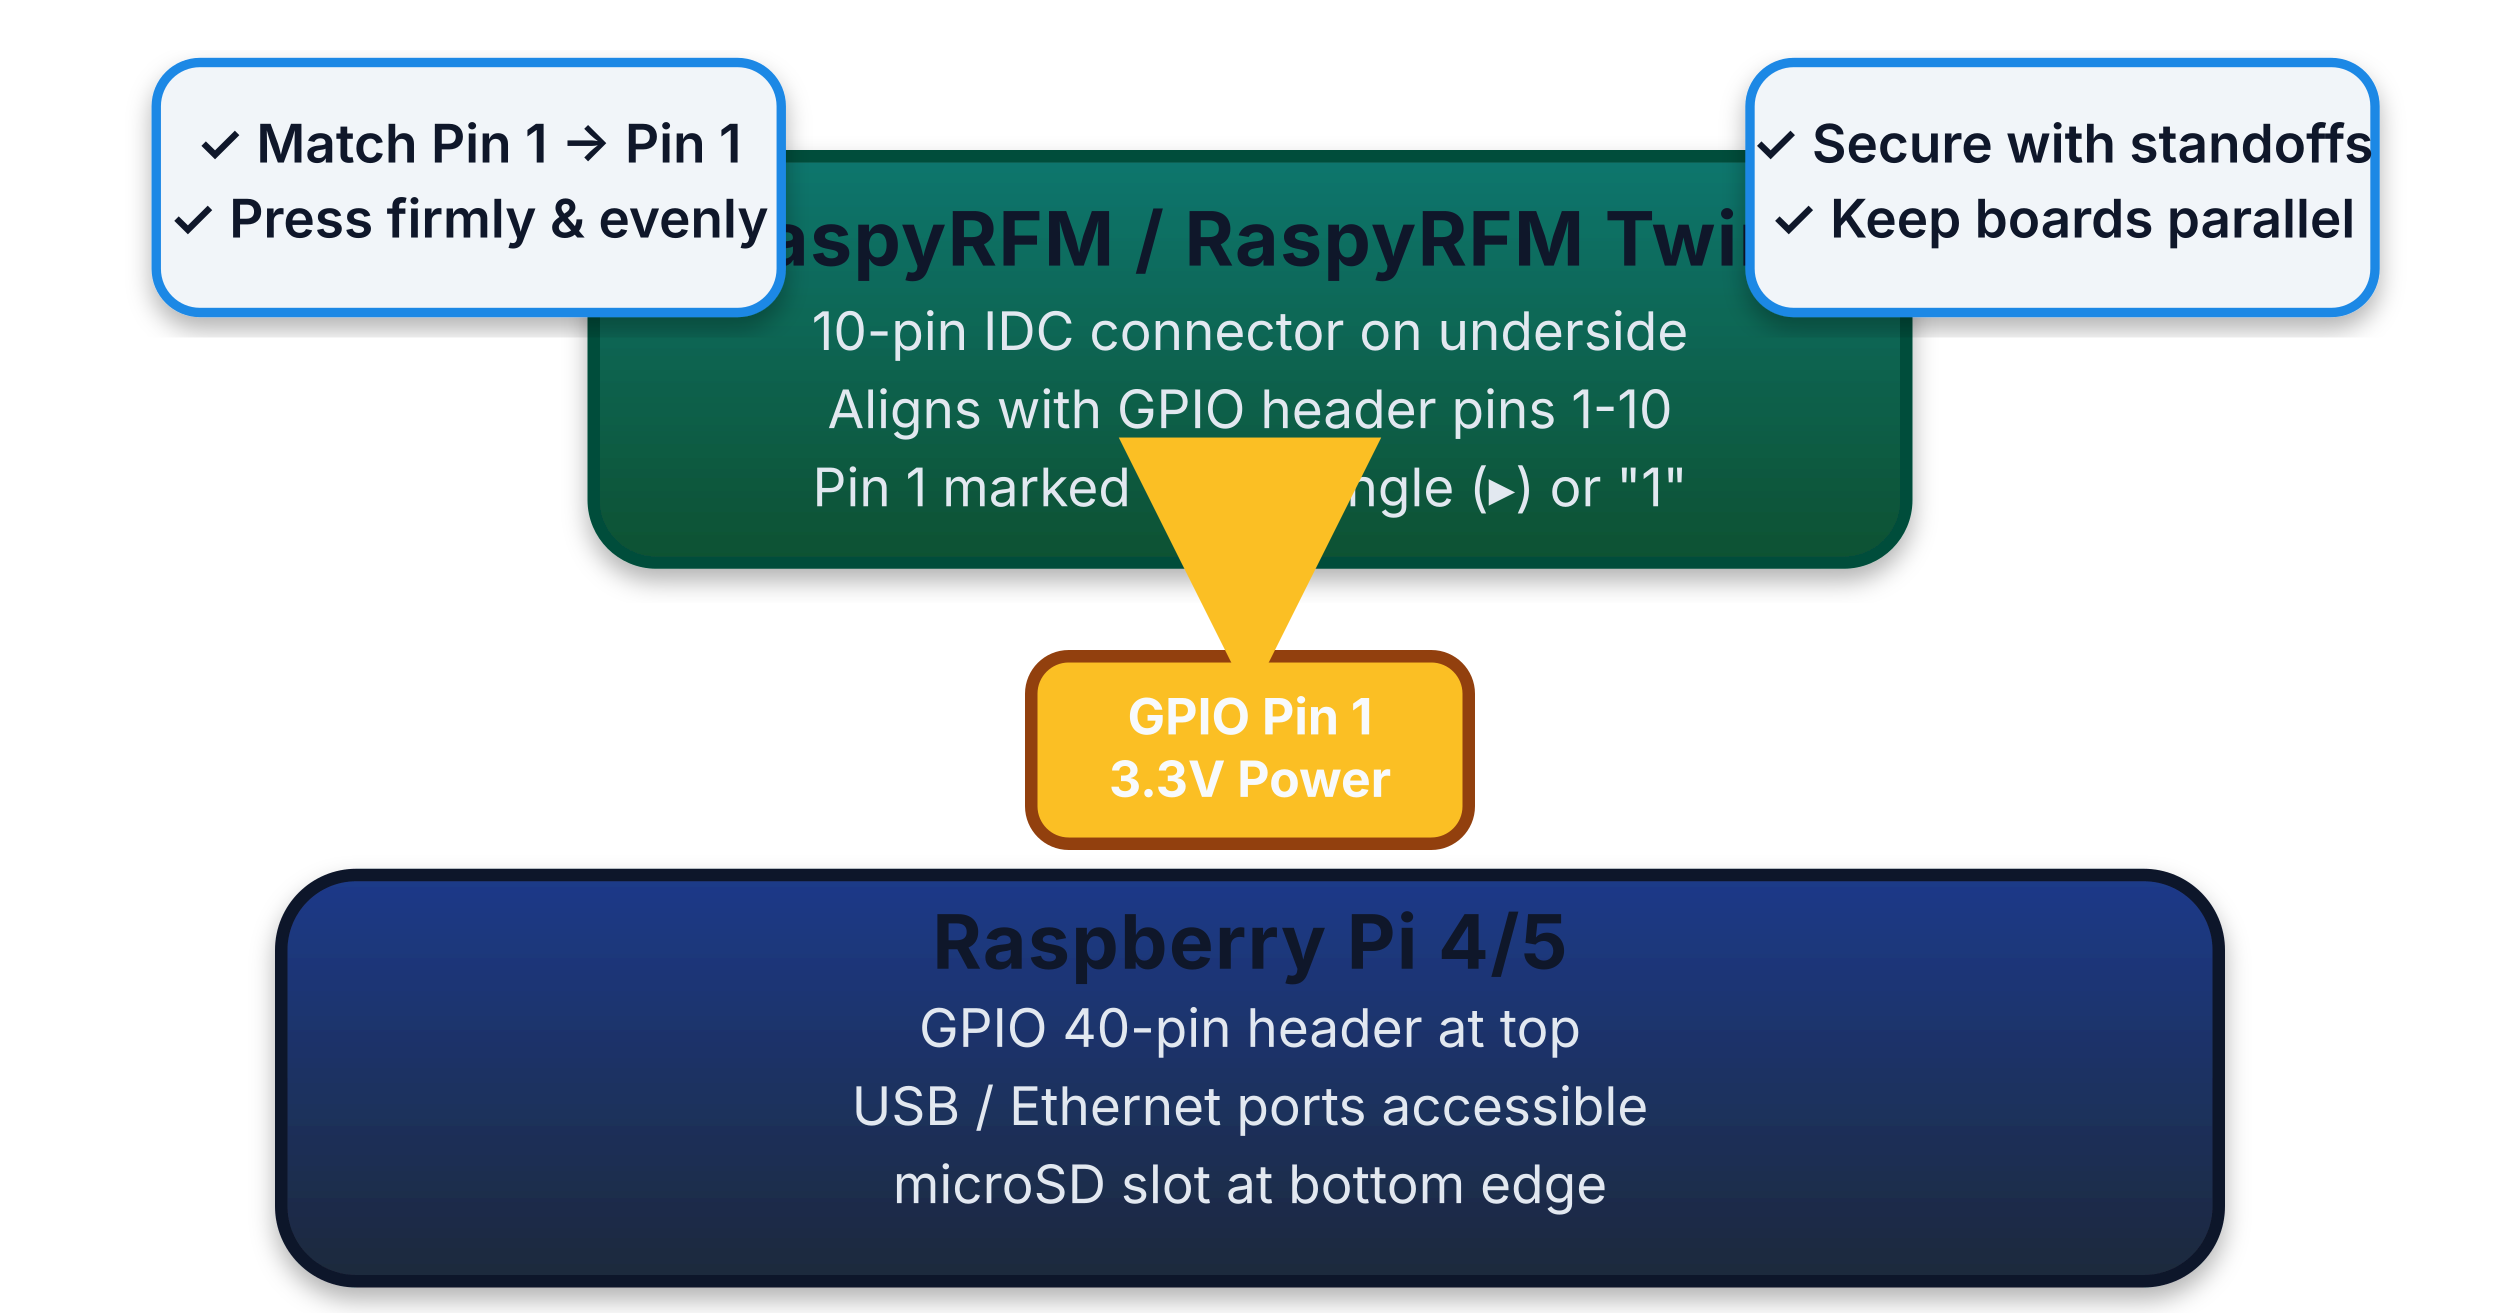
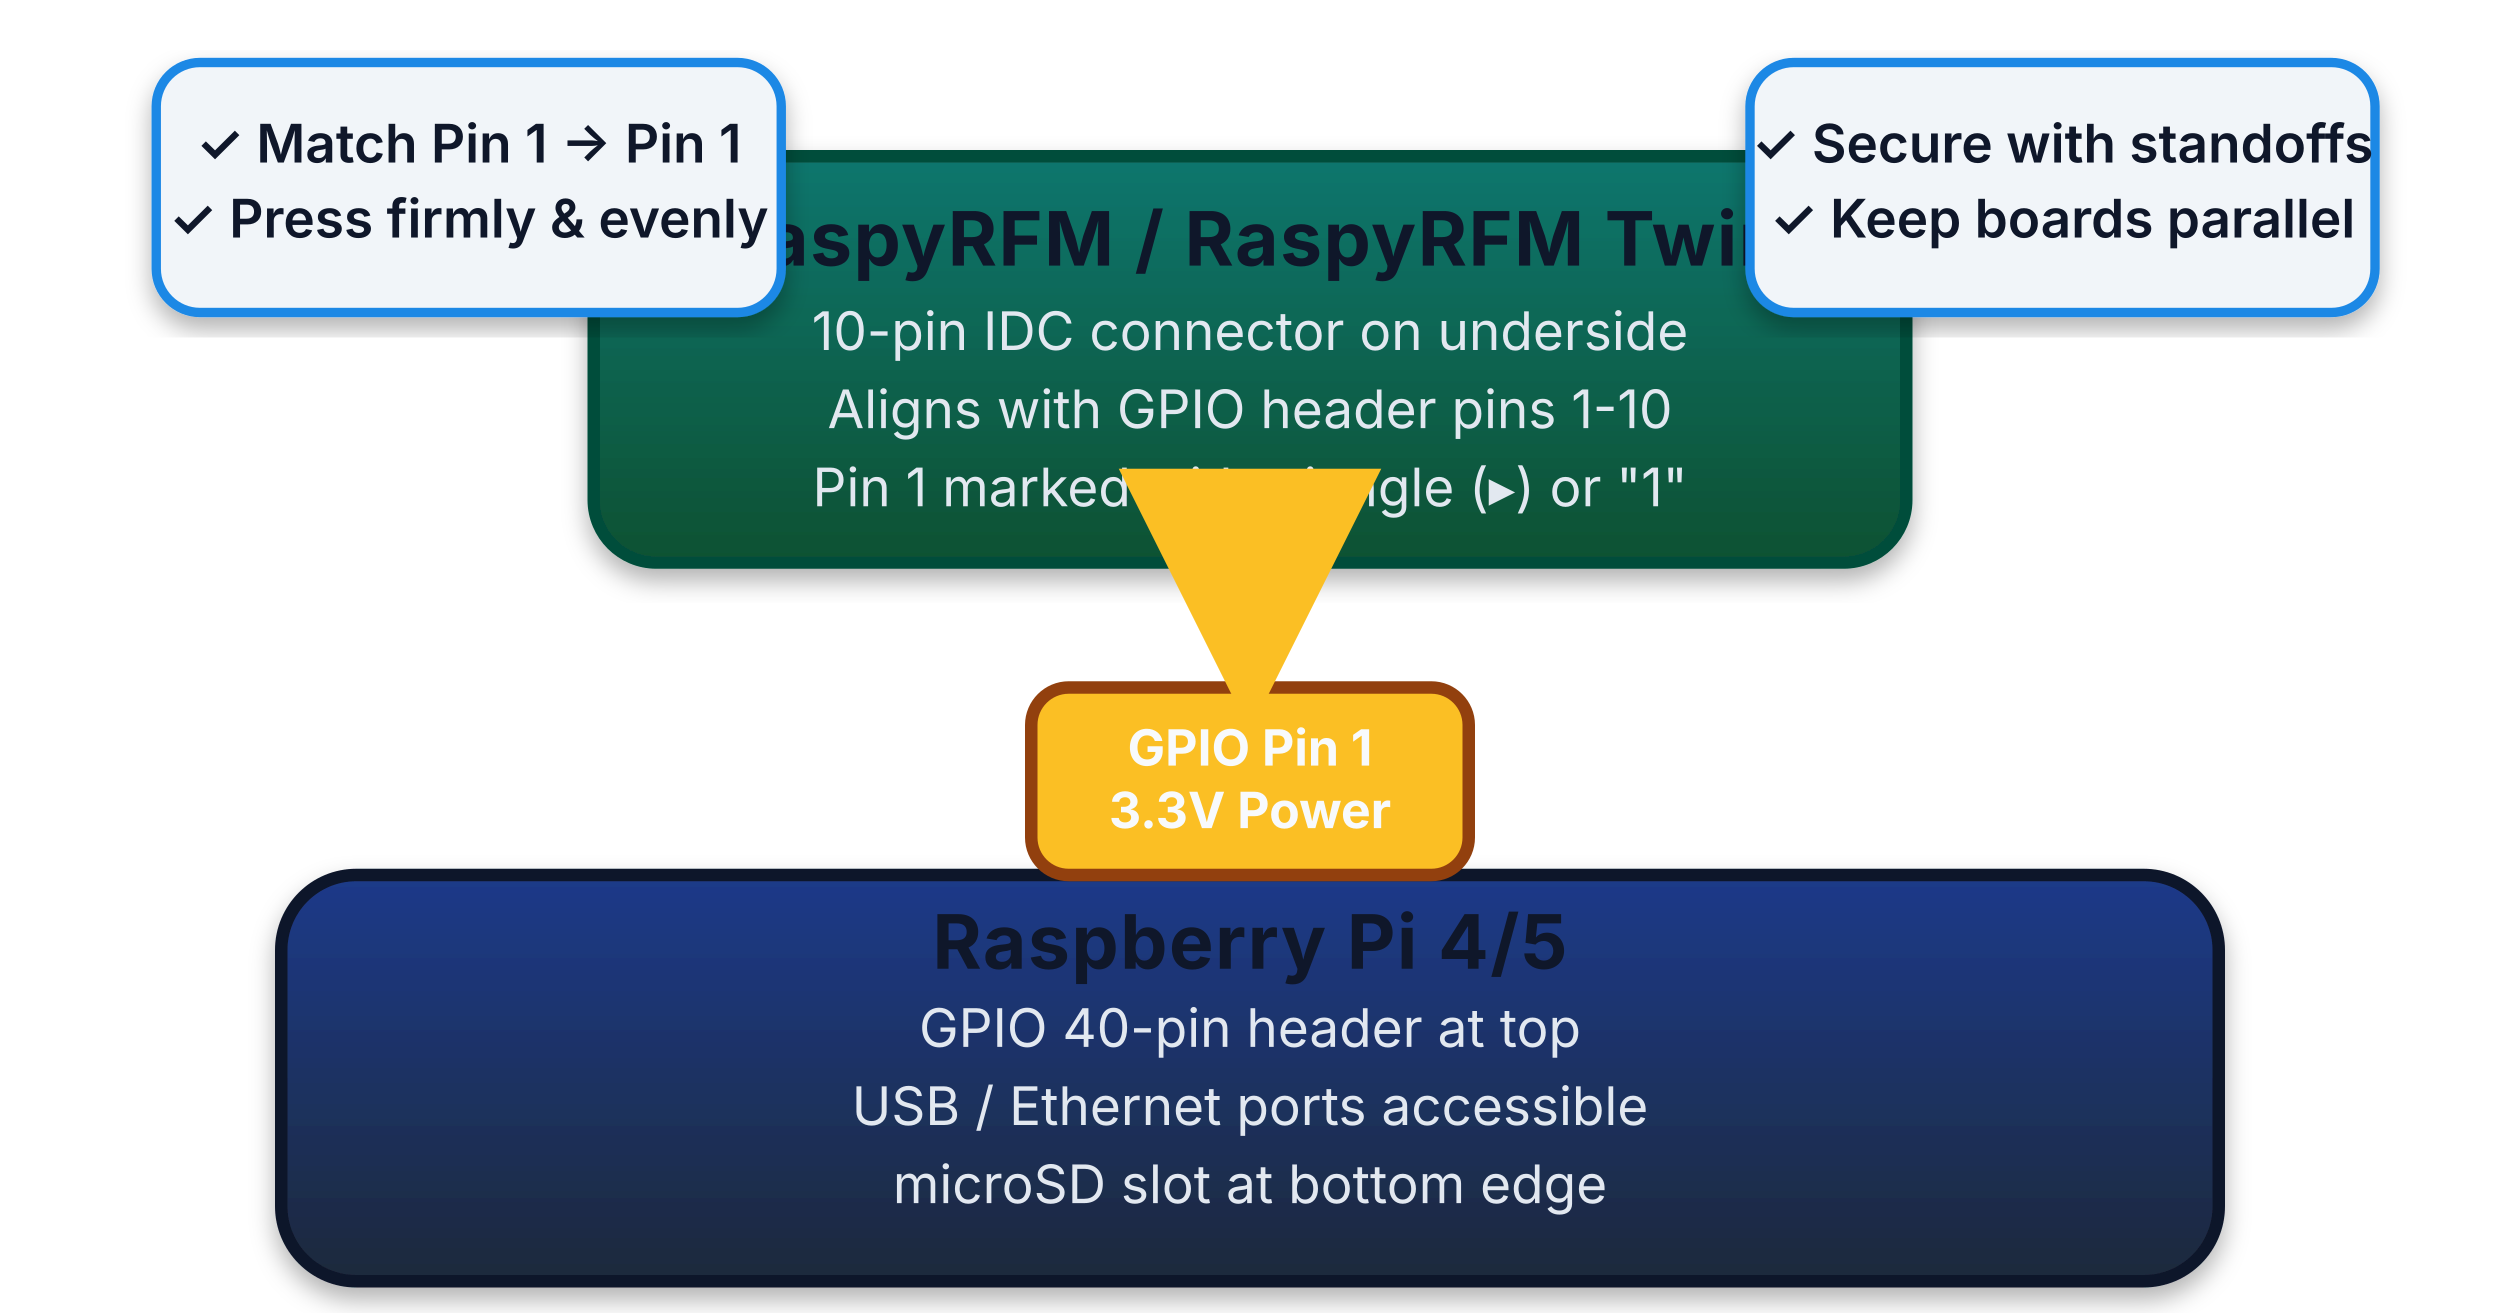
<svg xmlns="http://www.w3.org/2000/svg" viewBox="0 0 800 420" role="img" aria-labelledby="title desc">
  <defs>
    <linearGradient id="piBody" x1="0" y1="0" x2="0" y2="1">
      <stop offset="0%" stop-color="#1e3a8a" />
      <stop offset="100%" stop-color="#1e293b" />
    </linearGradient>
    <linearGradient id="moduleBody" x1="0" y1="0" x2="0" y2="1">
      <stop offset="0%" stop-color="#0f766e" />
      <stop offset="100%" stop-color="#0f5132" />
    </linearGradient>
    <style>
      text { font-family: 'Inter', -apple-system, BlinkMacSystemFont, 'Segoe UI', Roboto, sans-serif; fill: #0f172a; }
      .caption { font-size: 24px; font-weight: 700; letter-spacing: 0.02em; }
      .label { font-size: 17px; fill: #e2e8f0; }
      .callout { font-size: 17px; fill: #0f172a; font-weight: 600; }
      .pinlabel { font-size: 16px; fill: #f8fafc; font-weight: 700; }
    </style>
    <filter id="shadow">
      <feGaussianBlur in="SourceAlpha" stdDeviation="4" />
      <feOffset dx="0" dy="4" result="offsetblur" />
      <feComponentTransfer>
        <feFuncA type="linear" slope="0.3" />
      </feComponentTransfer>
      <feMerge>
        <feMergeNode />
        <feMergeNode in="SourceGraphic" />
      </feMerge>
    </filter>
    <marker id="arrow" viewBox="0 0 12 12" refX="10" refY="6" markerUnits="strokeWidth" markerWidth="12" markerHeight="12" orient="auto">
      <path d="M0 0 L12 6 L0 12 z" fill="#fbbf24" />
    </marker>
  </defs>
  <rect x="90" y="280" width="620" height="130" rx="24" fill="url(#piBody)" stroke="#0f172a" stroke-width="4" filter="url(#shadow)" />
  <text x="400" y="310" text-anchor="middle" class="caption" fill="#dbeafe">Raspberry Pi 4/5</text>
  <text x="400" y="335" text-anchor="middle" class="label">GPIO 40-pin header at top</text>
  <text x="400" y="360" text-anchor="middle" class="label">USB / Ethernet ports accessible</text>
  <text x="400" y="385" text-anchor="middle" class="label">microSD slot at bottom edge</text>
  <g transform="translate(190,50)">
    <rect x="0" y="0" width="420" height="130" rx="20" fill="url(#moduleBody)" stroke="#064e3b" stroke-width="4" filter="url(#shadow)" />
    <text x="210" y="35" text-anchor="middle" class="caption" fill="#bbf7d0">RaspyRFM / RaspyRFM Twin</text>
    <text x="210" y="62" text-anchor="middle" class="label" fill="#d1fae5">10-pin IDC connector on underside</text>
    <text x="210" y="87" text-anchor="middle" class="label" fill="#d1fae5">Aligns with GPIO header pins 1-10</text>
    <text x="210" y="112" text-anchor="middle" class="label" fill="#d1fae5">Pin 1 marked with triangle (▸) or "1"</text>
  </g>
-   <rect x="330" y="210" width="140" height="60" rx="12" fill="#fbbf24" stroke="#92400e" stroke-width="4" />
-   <text x="400" y="235" text-anchor="middle" class="pinlabel" fill="#78350f">GPIO Pin 1</text>
-   <text x="400" y="255" text-anchor="middle" class="pinlabel" fill="#78350f">3.3V Power</text>
-   <path d="M400 180 L400 210" stroke="#fbbf24" stroke-width="7" stroke-linecap="round" marker-end="url(#arrow)" />
+   <rect x="330" y="220" width="140" height="60" rx="12" fill="#fbbf24" stroke="#92400e" stroke-width="4" />
+   <text x="400" y="245" text-anchor="middle" class="pinlabel" fill="#78350f">GPIO Pin 1</text>
+   <text x="400" y="265" text-anchor="middle" class="pinlabel" fill="#78350f">3.3V Power</text>
+   <path d="M400 190 L400 220" stroke="#fbbf24" stroke-width="7" stroke-linecap="round" marker-end="url(#arrow)" />
  <g transform="translate(50,20)">
    <rect x="0" y="0" width="200" height="80" rx="14" fill="#f1f5f9" stroke="#1e88e5" stroke-width="3" filter="url(#shadow)" />
    <text x="100" y="32" text-anchor="middle" class="callout">✓ Match Pin 1 → Pin 1</text>
    <text x="100" y="56" text-anchor="middle" class="callout">✓ Press firmly &amp; evenly</text>
  </g>
  <g transform="translate(560,20)">
    <rect x="0" y="0" width="200" height="80" rx="14" fill="#f1f5f9" stroke="#1e88e5" stroke-width="3" filter="url(#shadow)" />
    <text x="100" y="32" text-anchor="middle" class="callout">✓ Secure with standoffs</text>
    <text x="100" y="56" text-anchor="middle" class="callout">✓ Keep boards parallel</text>
  </g>
</svg>
